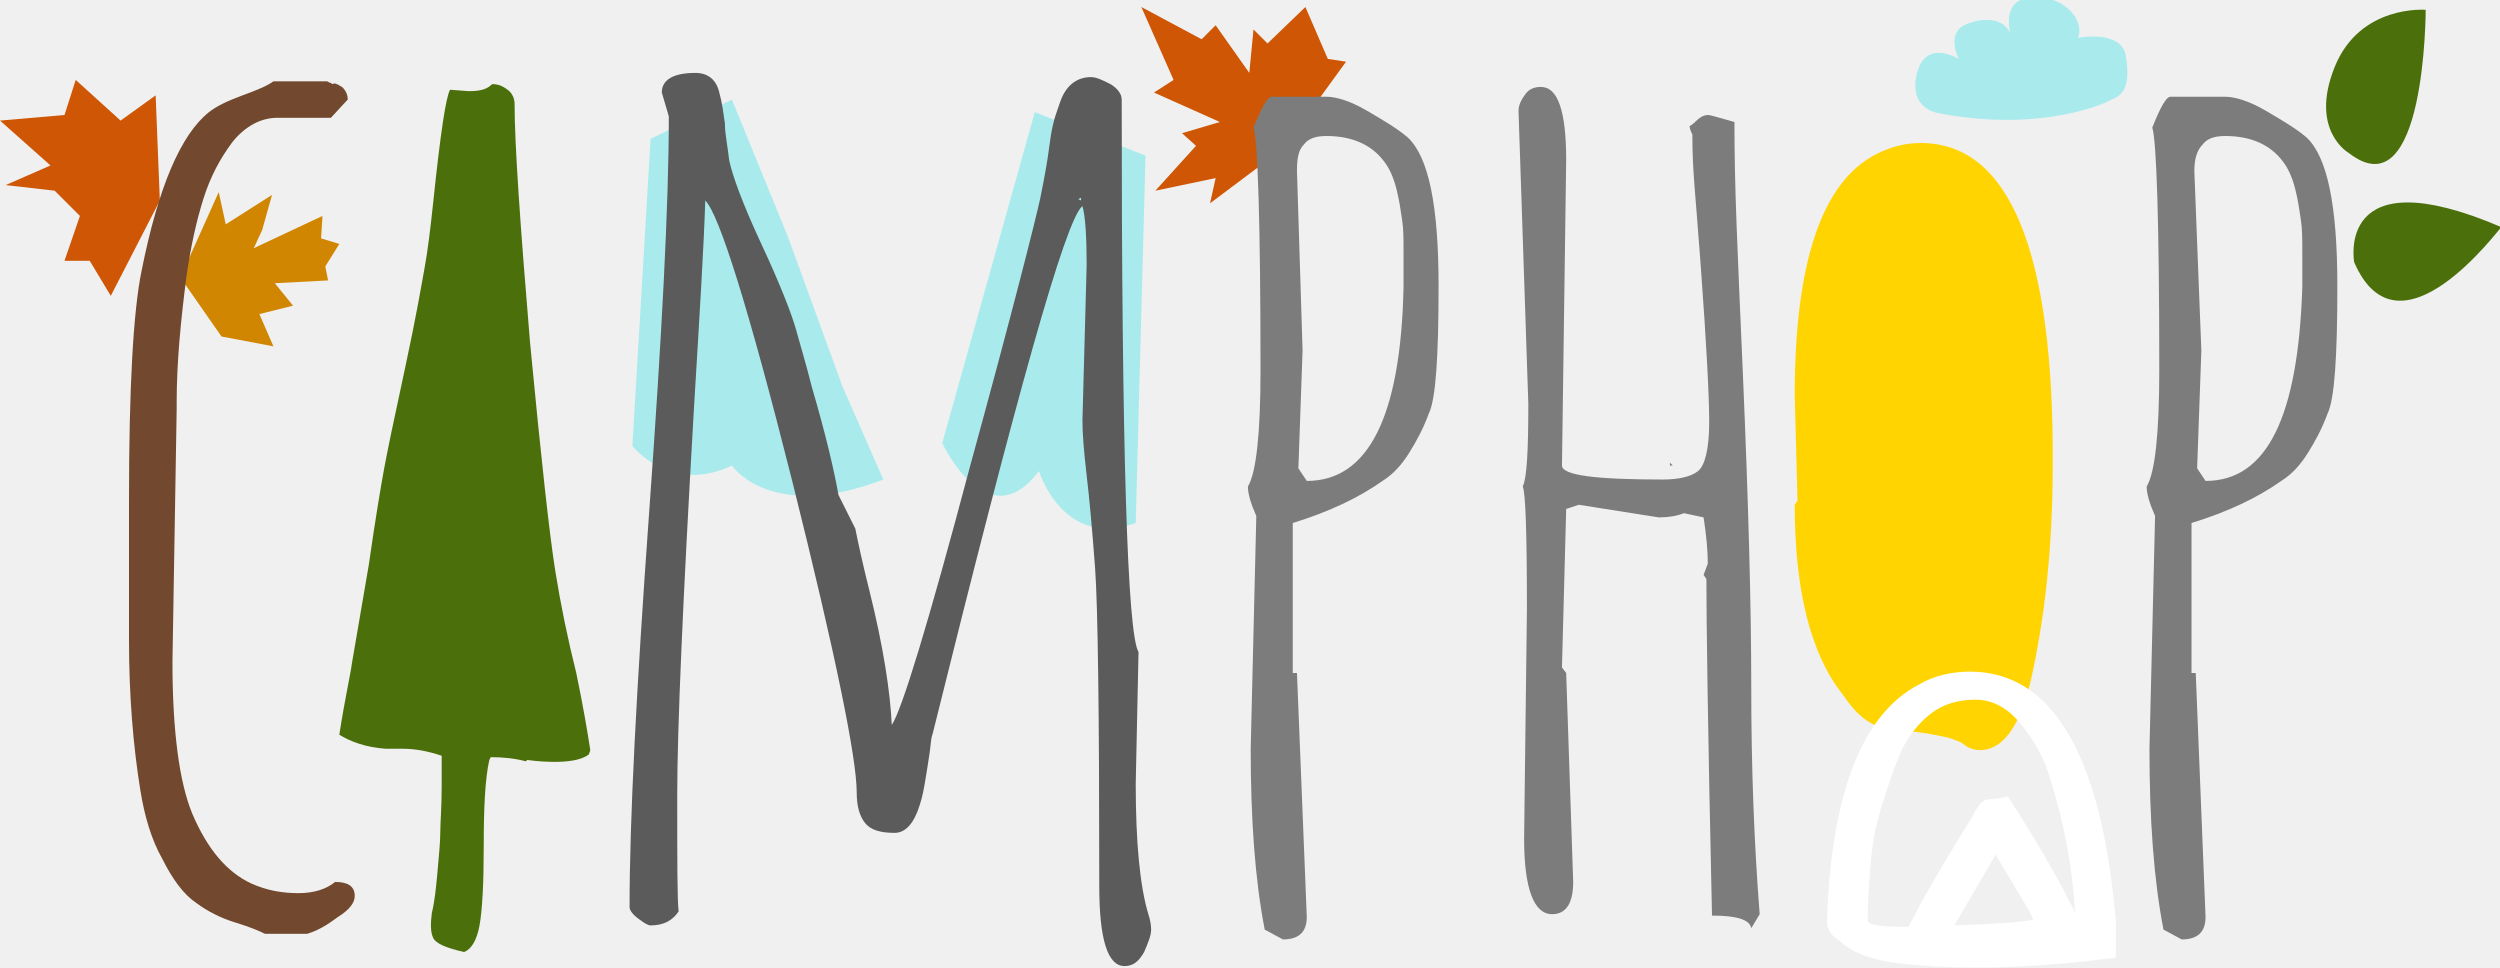
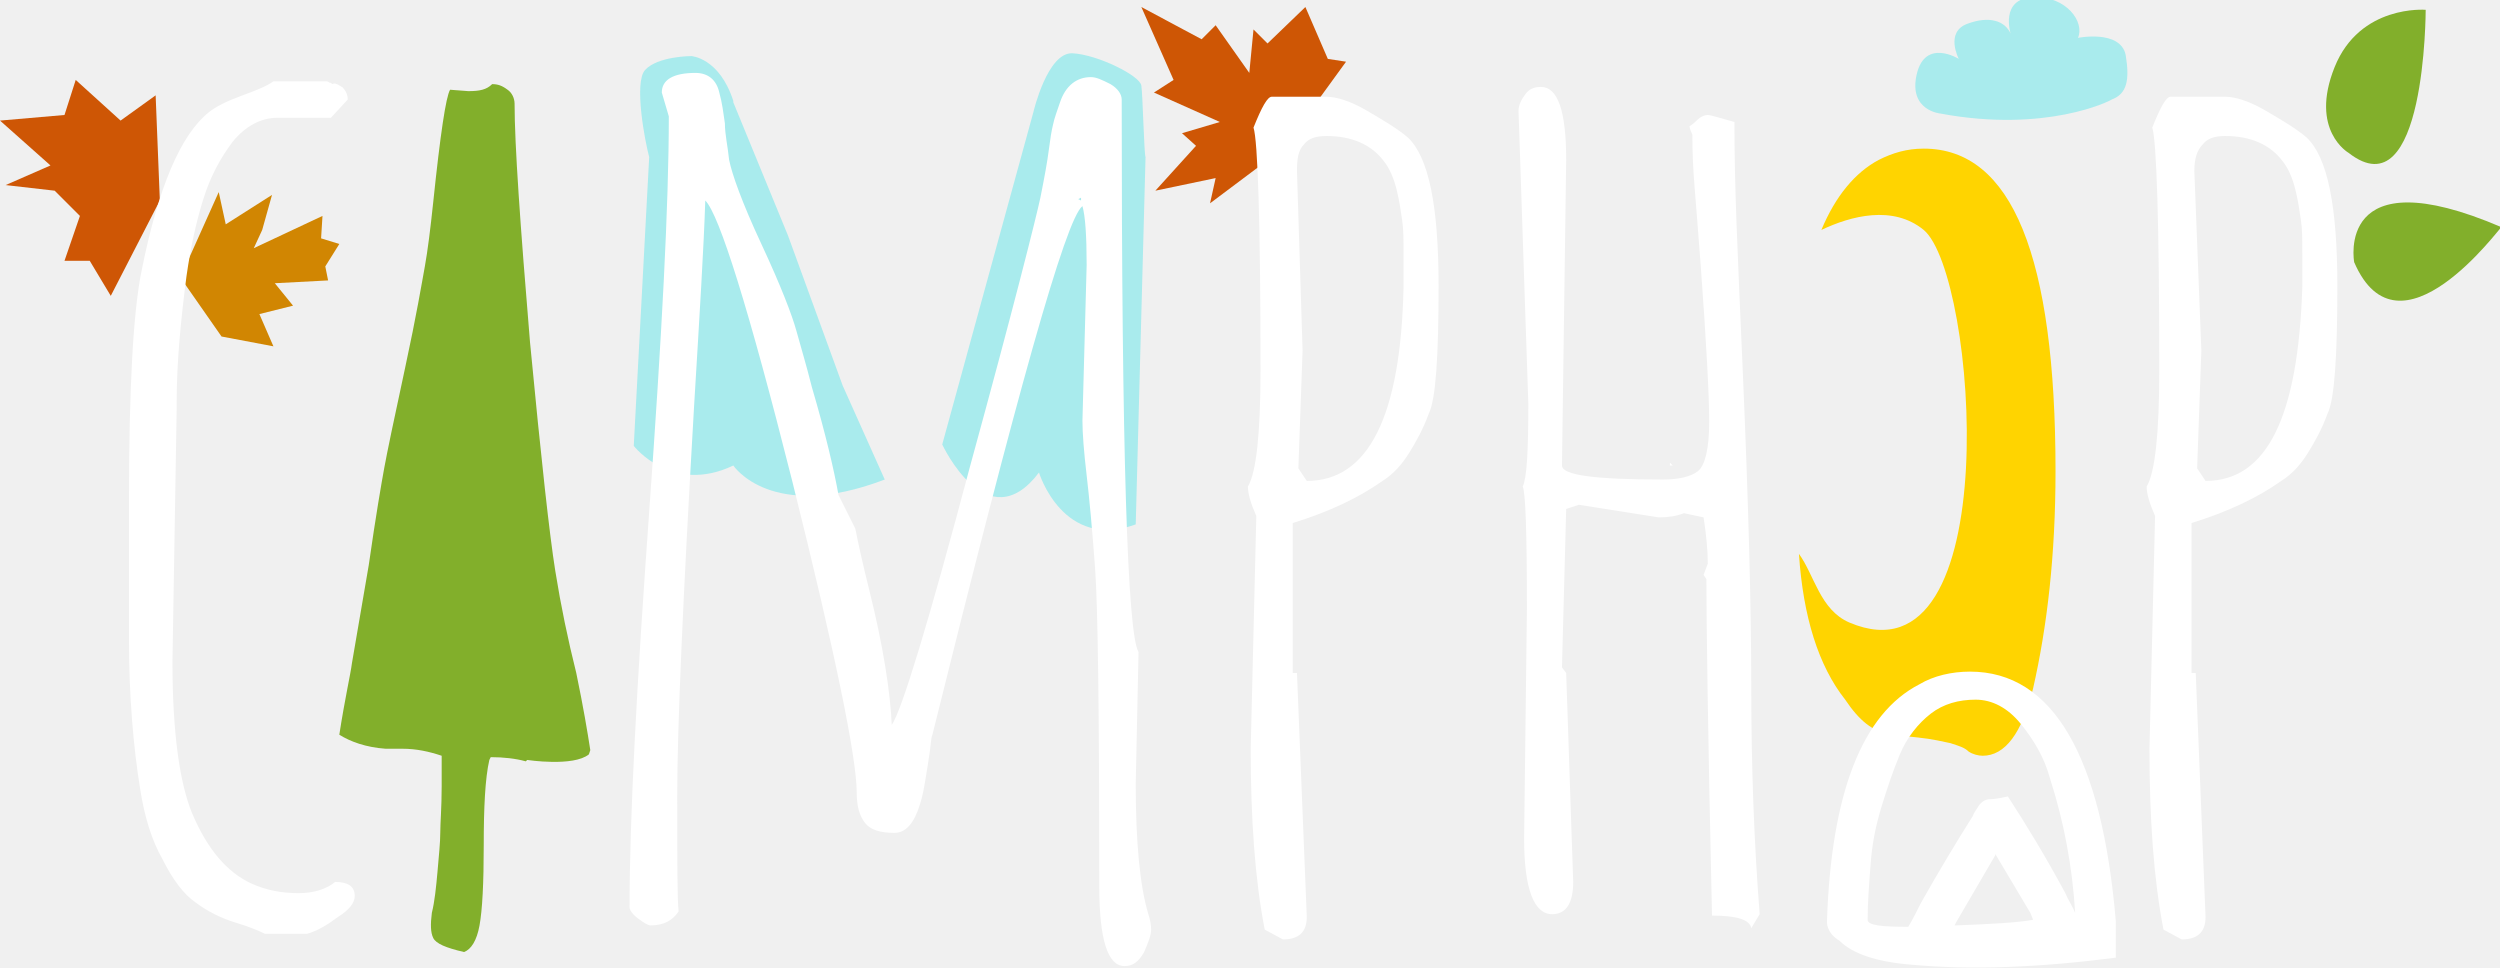
<svg xmlns="http://www.w3.org/2000/svg" version="1.1" id="Layer_1" x="0px" y="0px" viewBox="0 0 178.3 69" style="enable-background:new 0 0 178.3 69;" xml:space="preserve">
  <style type="text/css">
- 	.st0{fill:#4B700B;}
+ 	.st0{fill:#82AF2B;}
	.st1{fill:#CE5605;}
	.st2{fill:#D18602;}
- 	.st3{fill:#A9EBED;}
- 	.st4{fill:#FFD400;}
- 	.st5{fill:#7C7C7C;}
- 	.st6{fill:#72492E;}
- 	.st7{fill:#5B5B5B;}
- 	.st8{fill:#FFFFFF;}
+ 	.st3{fill:#FFFFFF;}
+ 	.st4{fill:#A9EBED;}
+ 	.st5{fill:#FFD400;}
</style>
  <g>
    <path class="st0" d="M41.1,48c-0.6-2.4-1.1-4.8-1.5-7.3c-0.4-2.5-1-7.9-1.8-16.3c-0.7-8.4-1.1-14.1-1.1-17c0-0.4-0.2-0.8-0.5-1   c-0.4-0.3-0.7-0.4-1.1-0.4c-0.4,0.4-0.9,0.5-1.7,0.5l-1.3-0.1c-0.3,0.5-0.7,3.2-1.2,8c-0.2,1.9-0.4,3.5-0.6,4.6   c-0.2,1.1-0.6,3.5-1.4,7.2c-0.8,3.7-1.3,6.1-1.5,7.2c-0.2,1.1-0.6,3.4-1.1,6.9c-0.6,3.5-1,5.8-1.2,7c-0.1,0.8-0.5,2.5-0.9,5.1   c0.8,0.5,1.9,0.9,3.3,1c0,0,0.1,0,0.1,0c0.3,0,0.6,0,1.1,0c1,0,1.9,0.2,2.8,0.5c0,0.5,0,1.2,0,2.2c0,1.5-0.1,2.6-0.1,3.3   c0,0.7-0.1,1.6-0.2,2.8c-0.1,1.1-0.2,2.1-0.4,2.9c-0.1,0.8-0.1,1.4,0.1,1.8c0.2,0.4,0.9,0.7,2.2,1c0.5-0.2,0.9-0.8,1.1-1.9   c0.2-1.1,0.3-3,0.3-5.7c0-2.7,0.1-4.8,0.4-6.1l0.1-0.2c0.9,0,1.8,0.1,2.5,0.3l0.1-0.1c0,0,3.3,0.5,4.4-0.4l0.1-0.3   C41.9,52.2,41.6,50.4,41.1,48z" />
    <g>
      <path class="st0" d="M167.5,10.9c0,0-2.8-1.6-1-6.1c1.8-4.5,6.5-4.1,6.5-4.1S173,15.2,167.5,10.9z" />
      <path class="st0" d="M167.9,18.7c0,0-1.4-7.6,10.5-2.5C178.3,16.2,171.1,26.1,167.9,18.7z" />
    </g>
    <polygon class="st1" points="11.4,14.3 11.1,6.8 8.6,8.6 5.4,5.7 4.6,8.2 0,8.6 3.6,11.8 0.4,13.2 3.9,13.6 5.7,15.4 4.6,18.6    6.4,18.6 7.9,21.1  " />
    <polygon class="st2" points="13.4,18.6 15.6,13.7 16.1,16 19.4,13.9 18.7,16.4 18.1,17.7 23,15.4 22.9,17 24.2,17.4 23.2,19    23.4,20 19.6,20.2 20.9,21.8 18.5,22.4 19.5,24.7 15.8,24 12.8,19.7  " />
-     <path class="st3" d="M67.2,31.6c0,0,3.2,6.9,6.9,2c0,0,1.7,5.6,6.9,3.7l0.7-26.2l-7.9-3.1L67.2,31.6z" />
-     <path class="st3" d="M45.1,31.8c0,0,2.7,3.5,7.1,1.4c0,0,2.7,4.1,10.8,1l-2.9-6.6l-3.9-10.7l-4-9.8l-5.8,2.8L45.1,31.8z" />
    <polygon class="st1" points="91.5,10.6 86.3,14.5 86.7,12.7 82.4,13.6 85.3,10.4 84.3,9.5 87,8.7 82.3,6.6 83.7,5.7 81.4,0.5    85.7,2.8 86.7,1.8 89.1,5.2 89.4,2.1 90.4,3.1 93.1,0.5 94.7,4.2 96,4.4  " />
-     <path class="st4" d="M137,10.2c-1.2,0-2.2,0.3-3.2,0.8c-3.9,2-5.8,7.8-5.8,17.2l0.2,7.5L128,36c0,6,1.1,10.6,3.4,13.5   c1,1.5,2,2.3,3.1,2.4c0.4,0.1,1.1,0.2,2.1,0.3c1,0.1,1.8,0.3,2.3,0.4c0.6,0.2,1,0.3,1.3,0.6c0.3,0.2,0.7,0.3,1,0.3   c1.6,0,2.8-1.6,3.6-4.8c1-4.4,1.6-9.5,1.6-15.5C146.5,17.9,143.3,10.2,137,10.2z" />
-     <path class="st5" d="M156.6,48l0.7,17.4c0,1.1-0.6,1.6-1.7,1.6l-1.3-0.7c-0.7-3.6-1-7.9-1-12.9l0.4-16.6c-0.4-0.9-0.6-1.6-0.6-2.1   c0.6-1,0.9-3.8,0.9-8.3c0-10.6-0.2-16.4-0.5-17.3c0.6-1.5,1-2.2,1.3-2.2h3.9c0.7,0,1.7,0.3,2.9,1c1.2,0.7,2.2,1.3,2.9,1.9   c1.5,1.4,2.2,4.9,2.2,10.6c0,5-0.2,8.1-0.7,9.1c-0.4,1.1-0.9,2-1.4,2.8c-0.5,0.8-1.1,1.5-1.9,2c-1.7,1.2-3.8,2.2-6.4,3V48z    M156.5,12.2L157,25l-0.3,8.4l0.6,0.9c4.4,0,6.6-4.6,6.9-13.8c0-0.6,0-1.4,0-2.4c0-1,0-1.8-0.1-2.4c-0.1-0.7-0.2-1.4-0.4-2.2   s-0.5-1.5-0.9-2c-0.9-1.2-2.3-1.8-4.1-1.8c-0.8,0-1.3,0.2-1.6,0.6C156.7,10.7,156.5,11.3,156.5,12.2z" />
-     <path class="st6" d="M12.6,29.2l-0.3,18c0,5,0.5,8.6,1.4,10.8c1.1,2.6,2.5,4.2,4.2,5c1.1,0.5,2.2,0.7,3.4,0.7c1.1,0,2-0.3,2.6-0.8   c0.9,0,1.4,0.3,1.4,1c0,0.5-0.4,1-1.2,1.5c-0.8,0.6-1.5,1-2.2,1.2h-3c-0.4-0.2-1.1-0.5-2.1-0.8c-1-0.3-2-0.8-2.8-1.4   c-0.9-0.6-1.7-1.7-2.4-3.1c-0.8-1.4-1.3-3.1-1.6-5c-0.5-3.1-0.8-6.7-0.8-10.6V35.6c0-7.9,0.3-13.4,0.9-16.3c1.2-6,2.8-9.7,4.8-11.3   c0.5-0.4,1.3-0.8,2.4-1.2c1.1-0.4,1.8-0.7,2.2-1h3.6c0.1,0,0.1,0,0.2,0c0.1,0,0.2,0.1,0.2,0.1c0.1,0,0.1,0,0.2,0.1   C23.9,5.9,24,6,24,6c0,0,0.1,0,0.2,0.1c0.1,0,0.1,0.1,0.2,0.1c0.3,0.3,0.4,0.6,0.4,0.9l-1.2,1.3h-3.8c-1.2,0-2.3,0.6-3.2,1.7   c-0.9,1.2-1.6,2.5-2.1,4.1c-0.5,1.6-0.9,3.4-1.2,5.5c-0.4,3.1-0.7,6.1-0.7,9L12.6,29.2z" />
-     <path class="st5" d="M120.5,9c0,0,0.2-0.1,0.5-0.4c0.3-0.3,0.6-0.4,0.8-0.4c0.2,0,0.8,0.2,1.9,0.5c0,4.7,0.2,8.7,0.6,17.9   c0.4,9.3,0.6,16.7,0.6,22.4c0,5.7,0.2,11.1,0.6,16.2l-0.6,1c-0.1-0.6-1-0.9-2.8-0.9c-0.3-13.2-0.4-21.2-0.4-24l-0.2-0.3l0.3-0.8   c0-0.9-0.1-2-0.3-3.3l-1.4-0.3c-0.5,0.2-1.1,0.3-1.8,0.3l-5.7-0.9l-0.9,0.3l-0.3,11.3l0.3,0.4l0.5,14.9c0,1.5-0.5,2.3-1.5,2.3   c-1.3,0-2-1.8-2-5.4l0.2-16.4c0-5.4-0.1-8.3-0.3-8.7c0.3-0.6,0.4-2.6,0.4-5.9l-0.7-20.9c0-0.4,0.2-0.8,0.5-1.2   c0.3-0.4,0.7-0.5,1.1-0.5c1.2,0,1.8,1.7,1.8,5.2l-0.3,21.8c0,0.7,2.4,1,7.2,1c1.1,0,2-0.2,2.5-0.6c0.5-0.4,0.8-1.6,0.8-3.5   c0-1.9-0.2-5.6-0.6-11.1c-0.4-5.5-0.6-6.7-0.6-9.4C120.5,9.2,120.5,9,120.5,9z M119.1,33l0.2,0.2h-0.2V33z" />
-     <path class="st7" d="M81.2,46.5L81,55.9c0,4.2,0.3,7.3,0.9,9.3c0.1,0.3,0.2,0.7,0.2,1.1c0,0.4-0.2,0.9-0.5,1.6   c-0.4,0.7-0.8,1-1.4,1c-1.2,0-1.8-1.9-1.8-5.7c0-12.4-0.1-20-0.3-22.7c-0.2-2.7-0.4-4.9-0.6-6.6c-0.2-1.7-0.3-3-0.3-3.9l0.3-11.1   c0-2.1-0.1-3.5-0.3-4.2c-1.2,0.9-4.7,13.5-10.7,37.7c-0.1,0.2-0.1,0.6-0.2,1.3c-0.1,0.7-0.2,1.3-0.3,1.9c-0.1,0.6-0.2,1.2-0.4,1.8   c-0.4,1.3-1,2-1.8,2c-1,0-1.7-0.2-2.1-0.7c-0.4-0.5-0.6-1.2-0.6-2.2c0-2.4-1.5-9.8-4.6-22.2c-3.1-12.3-5.2-19-6.2-20   c-0.1,3.2-0.4,8.1-0.8,14.7c-0.8,13.8-1.2,23-1.2,27.7c0,4.7,0,7.5,0.1,8.3C48,65.6,47.4,66,46.4,66c-0.2,0-0.5-0.2-0.9-0.5   c-0.4-0.3-0.6-0.6-0.6-0.8c0-6.3,0.5-15.7,1.4-28.2c0.9-12.5,1.4-21.9,1.4-28.2l-0.5-1.7c0-0.9,0.8-1.4,2.4-1.4   c0.9,0,1.5,0.5,1.7,1.4c0.2,0.7,0.3,1.5,0.4,2.2c0,0.8,0.2,1.6,0.3,2.6c0.2,1,0.9,3,2.3,6c1.4,3,2.2,5.1,2.5,6.2   c0.3,1.1,0.7,2.4,1.1,4c1,3.4,1.6,6,1.9,7.7l1.2,2.4c0.2,1,0.5,2.4,1,4.4c1,4,1.5,7.3,1.6,9.6c0.7-1,2.6-7.2,5.6-18.5   c3.1-11.3,4.7-17.7,5-19.1c0.3-1.5,0.5-2.6,0.6-3.4c0.1-0.8,0.2-1.4,0.3-1.8c0.1-0.5,0.3-1,0.5-1.6c0.4-1.2,1.2-1.8,2.2-1.8   c0.4,0,0.8,0.2,1.4,0.5C79.7,6.3,80,6.7,80,7.1C80,32,80.4,45.2,81.2,46.5z M77.1,14.1L77.1,14.1l-0.2,0.1l0.2,0.1V14.1z" />
-     <path class="st5" d="M92.5,48l0.7,17.4c0,1.1-0.6,1.6-1.7,1.6l-1.3-0.7c-0.7-3.6-1-7.9-1-12.9l0.4-16.6c-0.4-0.9-0.6-1.6-0.6-2.1   c0.6-1,0.9-3.8,0.9-8.3c0-10.6-0.2-16.4-0.5-17.3c0.6-1.5,1-2.2,1.3-2.2h3.9c0.7,0,1.7,0.3,2.9,1s2.2,1.3,2.9,1.9   c1.5,1.4,2.2,4.9,2.2,10.6c0,5-0.2,8.1-0.7,9.1c-0.4,1.1-0.9,2-1.4,2.8c-0.5,0.8-1.1,1.5-1.9,2c-1.7,1.2-3.8,2.2-6.4,3V48z    M92.5,12.2L92.9,25l-0.3,8.4l0.6,0.9c4.4,0,6.7-4.6,6.9-13.8c0-0.6,0-1.4,0-2.4c0-1,0-1.8-0.1-2.4c-0.1-0.7-0.2-1.4-0.4-2.2   s-0.5-1.5-0.9-2c-0.9-1.2-2.3-1.8-4.1-1.8c-0.8,0-1.3,0.2-1.6,0.6C92.6,10.7,92.5,11.3,92.5,12.2z" />
-     <path class="st8" d="M150.9,65.7c-1-11.8-4.5-17.8-10.4-17.8c-1.3,0-2.6,0.3-3.6,0.9c-4.1,2.1-6.3,7.8-6.6,16.9   c0,0-0.1,0.8,0.9,1.4c0.9,0.9,2.6,1.5,5.1,1.7c4.3,0.4,9.2,0.2,14.6-0.5L150.9,65.7L150.9,65.7z M133.2,65.6L133.2,65.6   c0-1.2,0.1-2.5,0.2-3.8c0.1-1.6,0.4-3,0.8-4.3c0.4-1.3,0.8-2.5,1.3-3.7c0.5-1.2,1.3-2.2,2.2-2.9c0.9-0.7,2-1,3.2-1   c1.2,0,2.3,0.6,3.2,1.7c0.9,1.1,1.7,2.4,2.1,3.9c1,3.1,1.6,6.3,1.8,9.6c-0.2-0.5-0.5-0.9-0.7-1.4c-1.4-2.6-2.8-4.9-4.1-6.9   c0,0-0.8,0.2-1.3,0.2s-0.8,0.5-0.8,0.5c-0.1,0.2-0.3,0.4-0.4,0.7l0,0c0,0,0,0,0,0c-1.2,1.9-2.4,3.9-3.7,6.2   c-0.3,0.6-0.6,1.2-0.9,1.7C134.2,66.1,133.2,66,133.2,65.6z M139.5,66c0,0-0.1,0-0.1,0l0.1-0.2l2.8-4.8c0,0,0,0,0-0.1l2.5,4.2   l0.2,0.5C143.9,65.8,142.1,65.9,139.5,66z" />
-     <path class="st3" d="M138.4,8.1c0,0-2.3-0.2-1.7-2.8s3-1.1,3-1.1s-1-1.9,0.6-2.5s2.7-0.2,3.1,0.7c0,0-0.8-2.5,1.6-2.6   c2.4-0.1,3.7,1.8,3.2,2.9c0,0,3-0.6,3.4,1.2c0.3,1.8,0.1,2.8-1,3.2C150.5,7.2,145.9,9.5,138.4,8.1z" />
+     <path class="st3" d="M156.6,48l0.7,17.4c0,1.1-0.6,1.6-1.7,1.6l-1.3-0.7c-0.7-3.6-1-7.9-1-12.9l0.4-16.6c-0.4-0.9-0.6-1.6-0.6-2.1   c0.6-1,0.9-3.8,0.9-8.3c0-10.6-0.2-16.4-0.5-17.3c0.6-1.5,1-2.2,1.3-2.2h3.9c0.7,0,1.7,0.3,2.9,1c1.2,0.7,2.2,1.3,2.9,1.9   c1.5,1.4,2.2,4.9,2.2,10.6c0,5-0.2,8.1-0.7,9.1c-0.4,1.1-0.9,2-1.4,2.8c-0.5,0.8-1.1,1.5-1.9,2c-1.7,1.2-3.8,2.2-6.4,3V48z    M156.5,12.2L157,25l-0.3,8.4l0.6,0.9c4.4,0,6.6-4.6,6.9-13.8c0-0.6,0-1.4,0-2.4c0-1,0-1.8-0.1-2.4c-0.1-0.7-0.2-1.4-0.4-2.2   s-0.5-1.5-0.9-2c-0.9-1.2-2.3-1.8-4.1-1.8c-0.8,0-1.3,0.2-1.6,0.6C156.7,10.7,156.5,11.3,156.5,12.2z" />
+     <path class="st3" d="M12.6,29.2l-0.3,18c0,5,0.5,8.6,1.4,10.8c1.1,2.6,2.5,4.2,4.2,5c1.1,0.5,2.2,0.7,3.4,0.7c1.1,0,2-0.3,2.6-0.8   c0.9,0,1.4,0.3,1.4,1c0,0.5-0.4,1-1.2,1.5c-0.8,0.6-1.5,1-2.2,1.2h-3c-0.4-0.2-1.1-0.5-2.1-0.8c-1-0.3-2-0.8-2.8-1.4   c-0.9-0.6-1.7-1.7-2.4-3.1c-0.8-1.4-1.3-3.1-1.6-5c-0.5-3.1-0.8-6.7-0.8-10.6V35.6c0-7.9,0.3-13.4,0.9-16.3c1.2-6,2.8-9.7,4.8-11.3   c0.5-0.4,1.3-0.8,2.4-1.2c1.1-0.4,1.8-0.7,2.2-1h3.6c0.1,0,0.1,0,0.2,0c0.1,0,0.2,0.1,0.2,0.1c0.1,0,0.1,0,0.2,0.1   C23.9,5.9,24,6,24,6c0,0,0.1,0,0.2,0.1c0.1,0,0.1,0.1,0.2,0.1c0.3,0.3,0.4,0.6,0.4,0.9l-1.2,1.3h-3.8c-1.2,0-2.3,0.6-3.2,1.7   c-0.9,1.2-1.6,2.5-2.1,4.1c-0.5,1.6-0.9,3.4-1.2,5.5c-0.4,3.1-0.7,6.1-0.7,9L12.6,29.2z" />
+     <path class="st3" d="M120.5,9c0,0,0.2-0.1,0.5-0.4c0.3-0.3,0.6-0.4,0.8-0.4c0.2,0,0.8,0.2,1.9,0.5c0,4.7,0.2,8.7,0.6,17.9   c0.4,9.3,0.6,16.7,0.6,22.4c0,5.7,0.2,11.1,0.6,16.2l-0.6,1c-0.1-0.6-1-0.9-2.8-0.9c-0.3-13.2-0.4-21.2-0.4-24l-0.2-0.3l0.3-0.8   c0-0.9-0.1-2-0.3-3.3l-1.4-0.3c-0.5,0.2-1.1,0.3-1.8,0.3l-5.7-0.9l-0.9,0.3l-0.3,11.3l0.3,0.4l0.5,14.9c0,1.5-0.5,2.3-1.5,2.3   c-1.3,0-2-1.8-2-5.4l0.2-16.4c0-5.4-0.1-8.3-0.3-8.7c0.3-0.6,0.4-2.6,0.4-5.9l-0.7-20.9c0-0.4,0.2-0.8,0.5-1.2   c0.3-0.4,0.7-0.5,1.1-0.5c1.2,0,1.8,1.7,1.8,5.2l-0.3,21.8c0,0.7,2.4,1,7.2,1c1.1,0,2-0.2,2.5-0.6c0.5-0.4,0.8-1.6,0.8-3.5   c0-1.9-0.2-5.6-0.6-11.1c-0.4-5.5-0.6-6.7-0.6-9.4C120.5,9.2,120.5,9,120.5,9z M119.1,33l0.2,0.2h-0.2V33z" />
+     <path class="st3" d="M92.5,48l0.7,17.4c0,1.1-0.6,1.6-1.7,1.6l-1.3-0.7c-0.7-3.6-1-7.9-1-12.9l0.4-16.6c-0.4-0.9-0.6-1.6-0.6-2.1   c0.6-1,0.9-3.8,0.9-8.3c0-10.6-0.2-16.4-0.5-17.3c0.6-1.5,1-2.2,1.3-2.2h3.9c0.7,0,1.7,0.3,2.9,1s2.2,1.3,2.9,1.9   c1.5,1.4,2.2,4.9,2.2,10.6c0,5-0.2,8.1-0.7,9.1c-0.4,1.1-0.9,2-1.4,2.8c-0.5,0.8-1.1,1.5-1.9,2c-1.7,1.2-3.8,2.2-6.4,3V48z    M92.5,12.2L92.9,25l-0.3,8.4l0.6,0.9c4.4,0,6.7-4.6,6.9-13.8c0-0.6,0-1.4,0-2.4c0-1,0-1.8-0.1-2.4c-0.1-0.7-0.2-1.4-0.4-2.2   s-0.5-1.5-0.9-2c-0.9-1.2-2.3-1.8-4.1-1.8c-0.8,0-1.3,0.2-1.6,0.6C92.6,10.7,92.5,11.3,92.5,12.2z" />
+     <path class="st4" d="M138.4,8.1c0,0-2.3-0.2-1.7-2.8s3-1.1,3-1.1s-1-1.9,0.6-2.5s2.7-0.2,3.1,0.7c0,0-0.8-2.5,1.6-2.6   c2.4-0.1,3.7,1.8,3.2,2.9c0,0,3-0.6,3.4,1.2c0.3,1.8,0.1,2.8-1,3.2C150.5,7.2,145.9,9.5,138.4,8.1z" />
+     <path class="st4" d="M60.1,27.5l-3.9-10.7l-3.9-9.5c0,0,0,0,0-0.1C51.3,4.1,49.3,4,49.3,4S46.9,4,46,5c-0.8,0.9,0,5.1,0.3,6.2   l-1.1,20.6c0,0,2.7,3.5,7.1,1.4c0,0,2.7,4.1,10.8,1L60.1,27.5z" />
+     <path class="st4" d="M81.4,6.1c-0.1-0.7-3.1-2.2-4.9-2.3c-1.8-0.1-2.8,4.2-2.8,4.2l-6.5,23.7c0,0,3.2,6.9,6.9,2   c0,0,1.7,5.6,6.9,3.7l0.7-26.2C81.6,11.1,81.5,6.7,81.4,6.1z" />
+     <path class="st5" d="M137.2,10.6c-1.2,0-2.2,0.3-3.2,0.8c-1.7,0.9-3.1,2.6-4.1,5c2.1-1,5.1-1.8,7.3,0c3.8,3.2,6,32.8-5.3,28   c-2.1-0.9-2.5-3.4-3.6-4.9c0.3,4.5,1.4,8,3.3,10.4c1,1.5,2,2.3,3.1,2.4c0.4,0.1,1.1,0.2,2.1,0.3c1,0.1,1.8,0.3,2.3,0.4   c0.6,0.2,1,0.3,1.3,0.6c0.3,0.2,0.7,0.3,1,0.3c1.6,0,2.8-1.6,3.6-4.8c1-4.4,1.6-9.5,1.6-15.5C146.6,18.3,143.5,10.6,137.2,10.6z" />
+     <path class="st3" d="M150.9,65.7c-1-11.8-4.5-17.8-10.4-17.8c-1.3,0-2.6,0.3-3.6,0.9c-4.1,2.1-6.3,7.8-6.6,16.9   c0,0-0.1,0.8,0.9,1.4c0.9,0.9,2.6,1.5,5.1,1.7c4.3,0.4,9.2,0.2,14.6-0.5L150.9,65.7L150.9,65.7z M133.2,65.6L133.2,65.6   c0-1.2,0.1-2.5,0.2-3.8c0.1-1.6,0.4-3,0.8-4.3c0.4-1.3,0.8-2.5,1.3-3.7c0.5-1.2,1.3-2.2,2.2-2.9c0.9-0.7,2-1,3.2-1   c1.2,0,2.3,0.6,3.2,1.7c0.9,1.1,1.7,2.4,2.1,3.9c1,3.1,1.6,6.3,1.8,9.6c-0.2-0.5-0.5-0.9-0.7-1.4c-1.4-2.6-2.8-4.9-4.1-6.9   c0,0-0.8,0.2-1.3,0.2s-0.8,0.5-0.8,0.5c-0.1,0.2-0.3,0.4-0.4,0.7l0,0c0,0,0,0,0,0c-1.2,1.9-2.4,3.9-3.7,6.2   c-0.3,0.6-0.6,1.2-0.9,1.7C134.2,66.1,133.2,66,133.2,65.6z M139.5,66c0,0-0.1,0-0.1,0l0.1-0.2l2.8-4.8c0,0,0,0,0-0.1l2.5,4.2   l0.2,0.5C143.9,65.8,142.1,65.9,139.5,66z" />
+     <path class="st3" d="M81.2,46.5L81,55.9c0,4.2,0.3,7.3,0.9,9.3c0.1,0.3,0.2,0.7,0.2,1.1c0,0.4-0.2,0.9-0.5,1.6   c-0.4,0.7-0.8,1-1.4,1c-1.2,0-1.8-1.9-1.8-5.7c0-12.4-0.1-20-0.3-22.7c-0.2-2.7-0.4-4.9-0.6-6.6c-0.2-1.7-0.3-3-0.3-3.9l0.3-11.1   c0-2.1-0.1-3.5-0.3-4.2c-1.2,0.9-4.7,13.5-10.7,37.7c-0.1,0.2-0.1,0.6-0.2,1.3c-0.1,0.7-0.2,1.3-0.3,1.9c-0.1,0.6-0.2,1.2-0.4,1.8   c-0.4,1.3-1,2-1.8,2c-1,0-1.7-0.2-2.1-0.7c-0.4-0.5-0.6-1.2-0.6-2.2c0-2.4-1.5-9.8-4.6-22.2c-3.1-12.3-5.2-19-6.2-20   c-0.1,3.2-0.4,8.1-0.8,14.7c-0.8,13.8-1.2,23-1.2,27.7c0,4.7,0,7.5,0.1,8.3C48,65.6,47.4,66,46.4,66c-0.2,0-0.5-0.2-0.9-0.5   c-0.4-0.3-0.6-0.6-0.6-0.8c0-6.3,0.5-15.7,1.4-28.2c0.9-12.5,1.4-21.9,1.4-28.2l-0.5-1.7c0-0.9,0.8-1.4,2.4-1.4   c0.9,0,1.5,0.5,1.7,1.4c0.2,0.7,0.3,1.5,0.4,2.2c0,0.8,0.2,1.6,0.3,2.6c0.2,1,0.9,3,2.3,6c1.4,3,2.2,5.1,2.5,6.2   c0.3,1.1,0.7,2.4,1.1,4c1,3.4,1.6,6,1.9,7.7l1.2,2.4c0.2,1,0.5,2.4,1,4.4c1,4,1.5,7.3,1.6,9.6c0.7-1,2.6-7.2,5.6-18.5   c3.1-11.3,4.7-17.7,5-19.1c0.3-1.5,0.5-2.6,0.6-3.4c0.1-0.8,0.2-1.4,0.3-1.8c0.1-0.5,0.3-1,0.5-1.6c0.4-1.2,1.2-1.8,2.2-1.8   c0.4,0,0.8,0.2,1.4,0.5C79.7,6.3,80,6.7,80,7.1C80,32,80.4,45.2,81.2,46.5z M77.1,14.1L77.1,14.1l-0.2,0.1l0.2,0.1V14.1z" />
  </g>
</svg>
